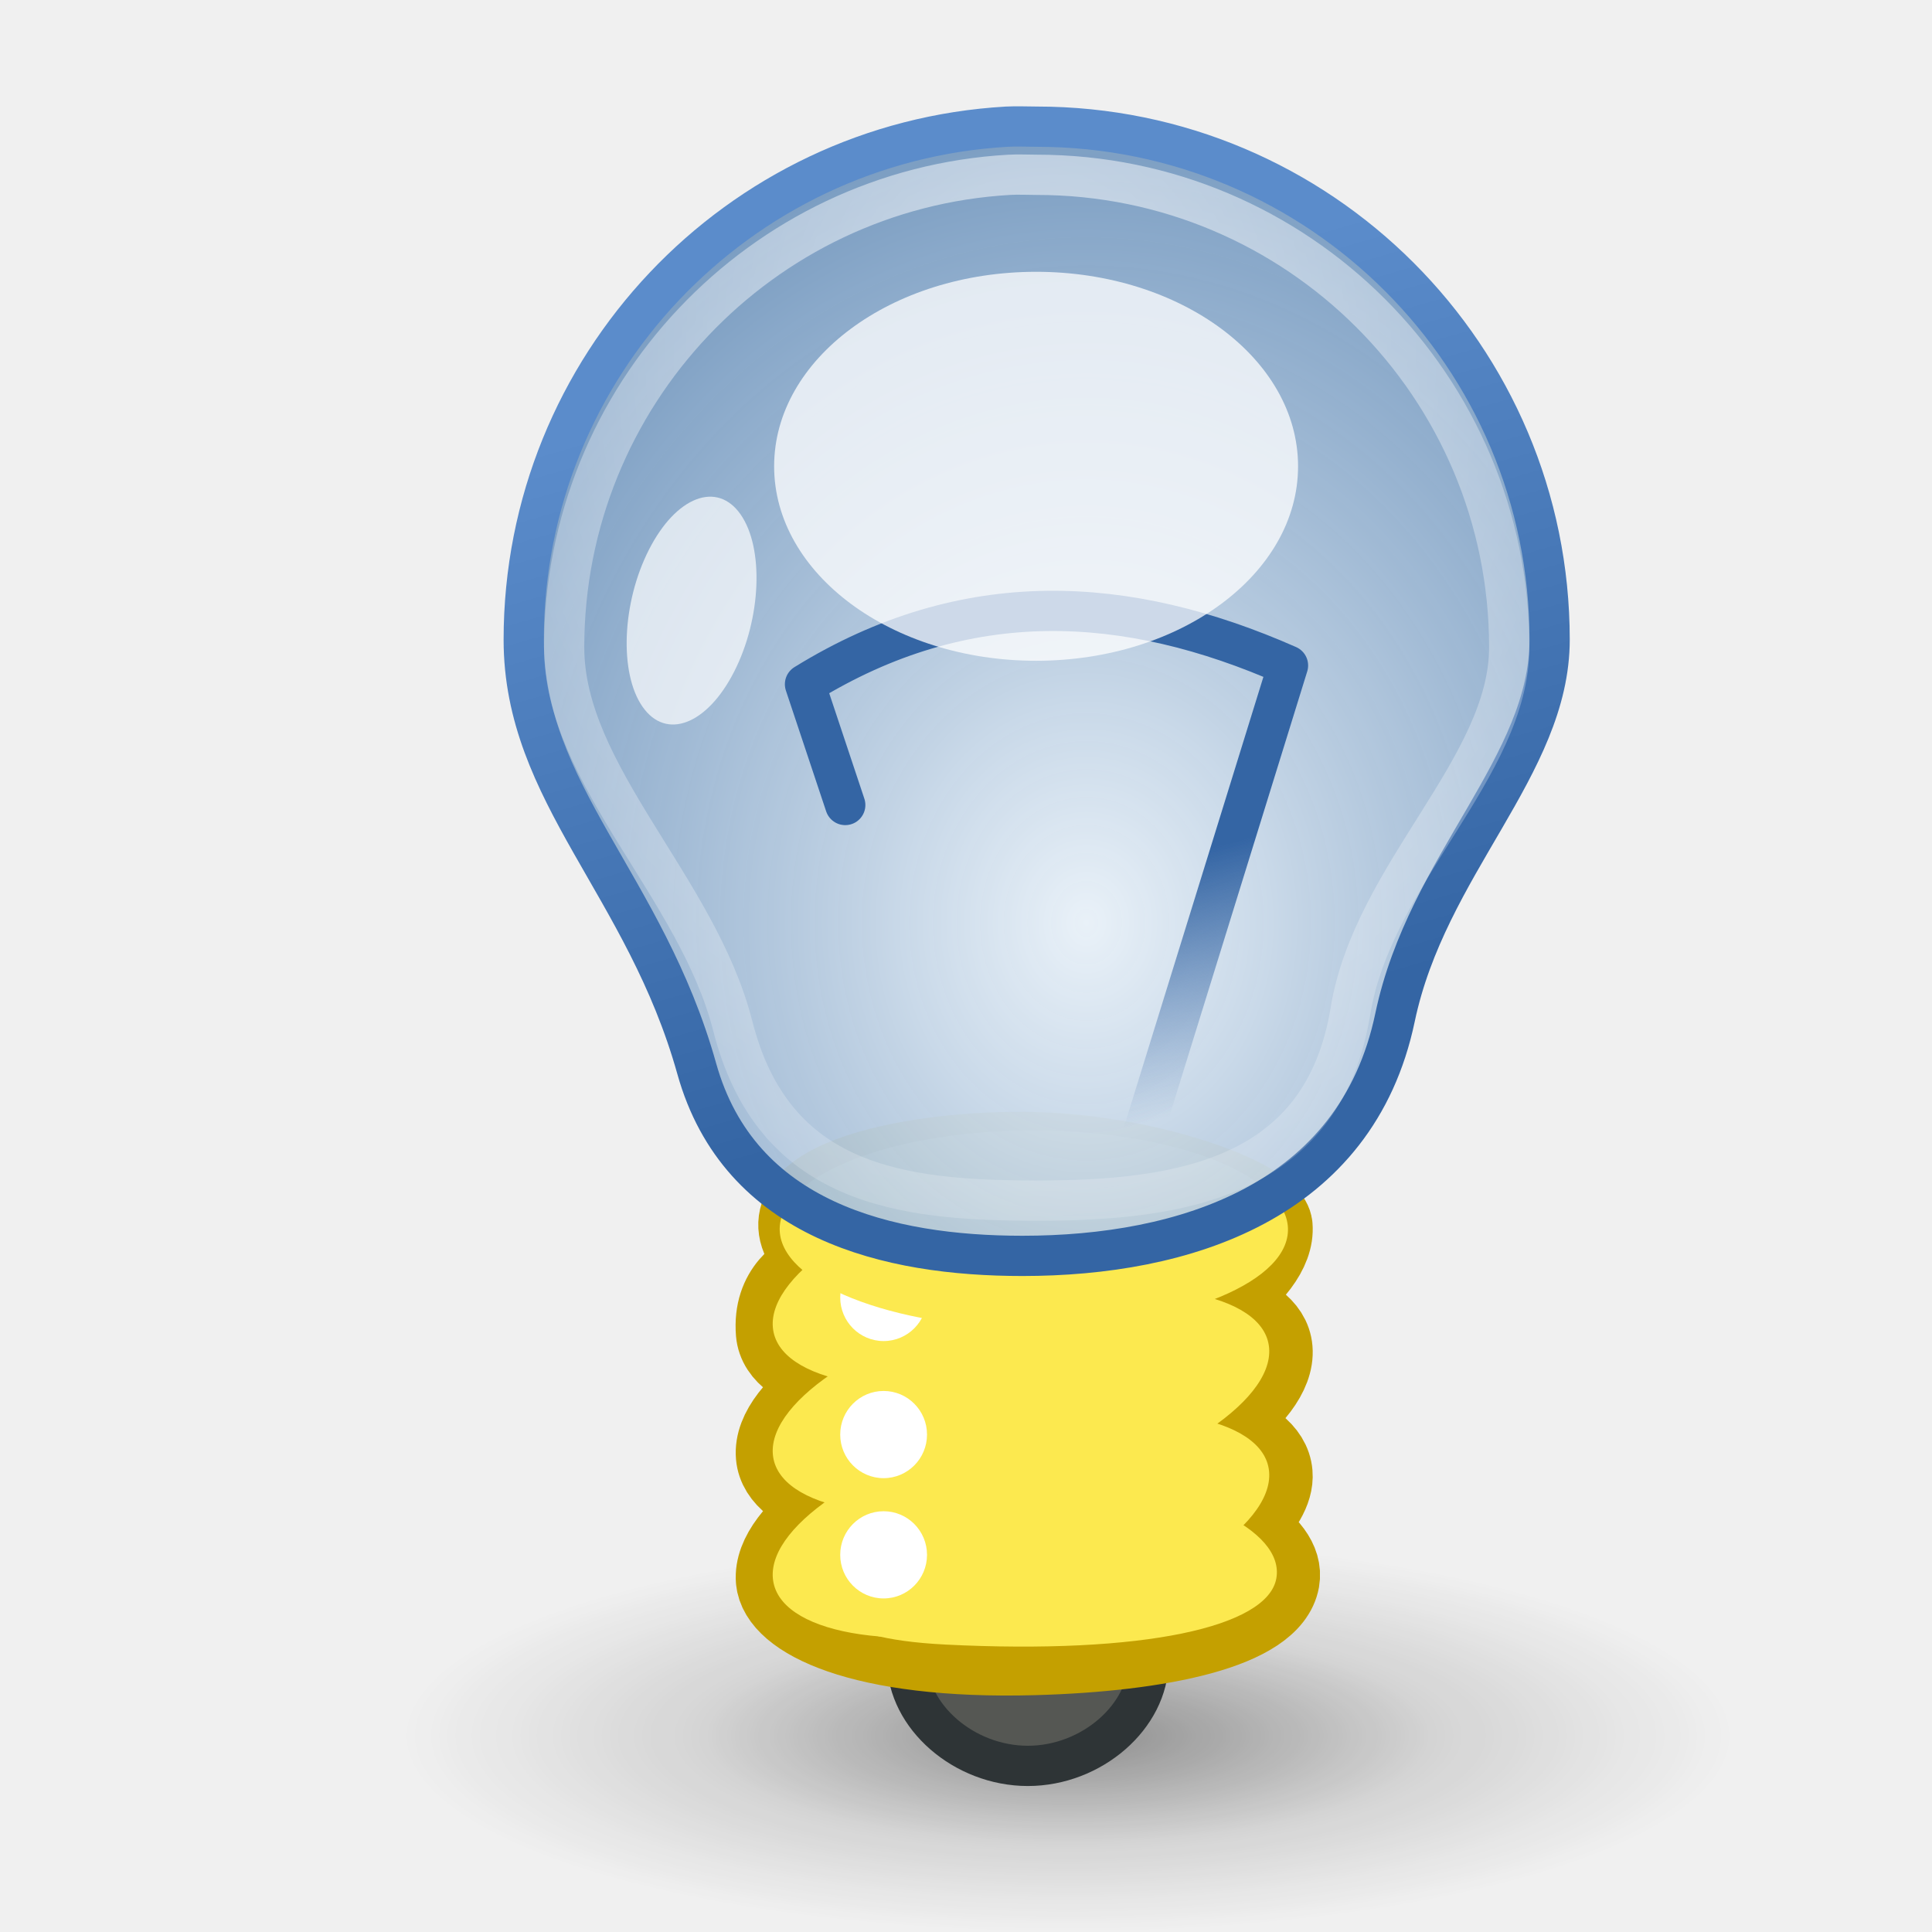
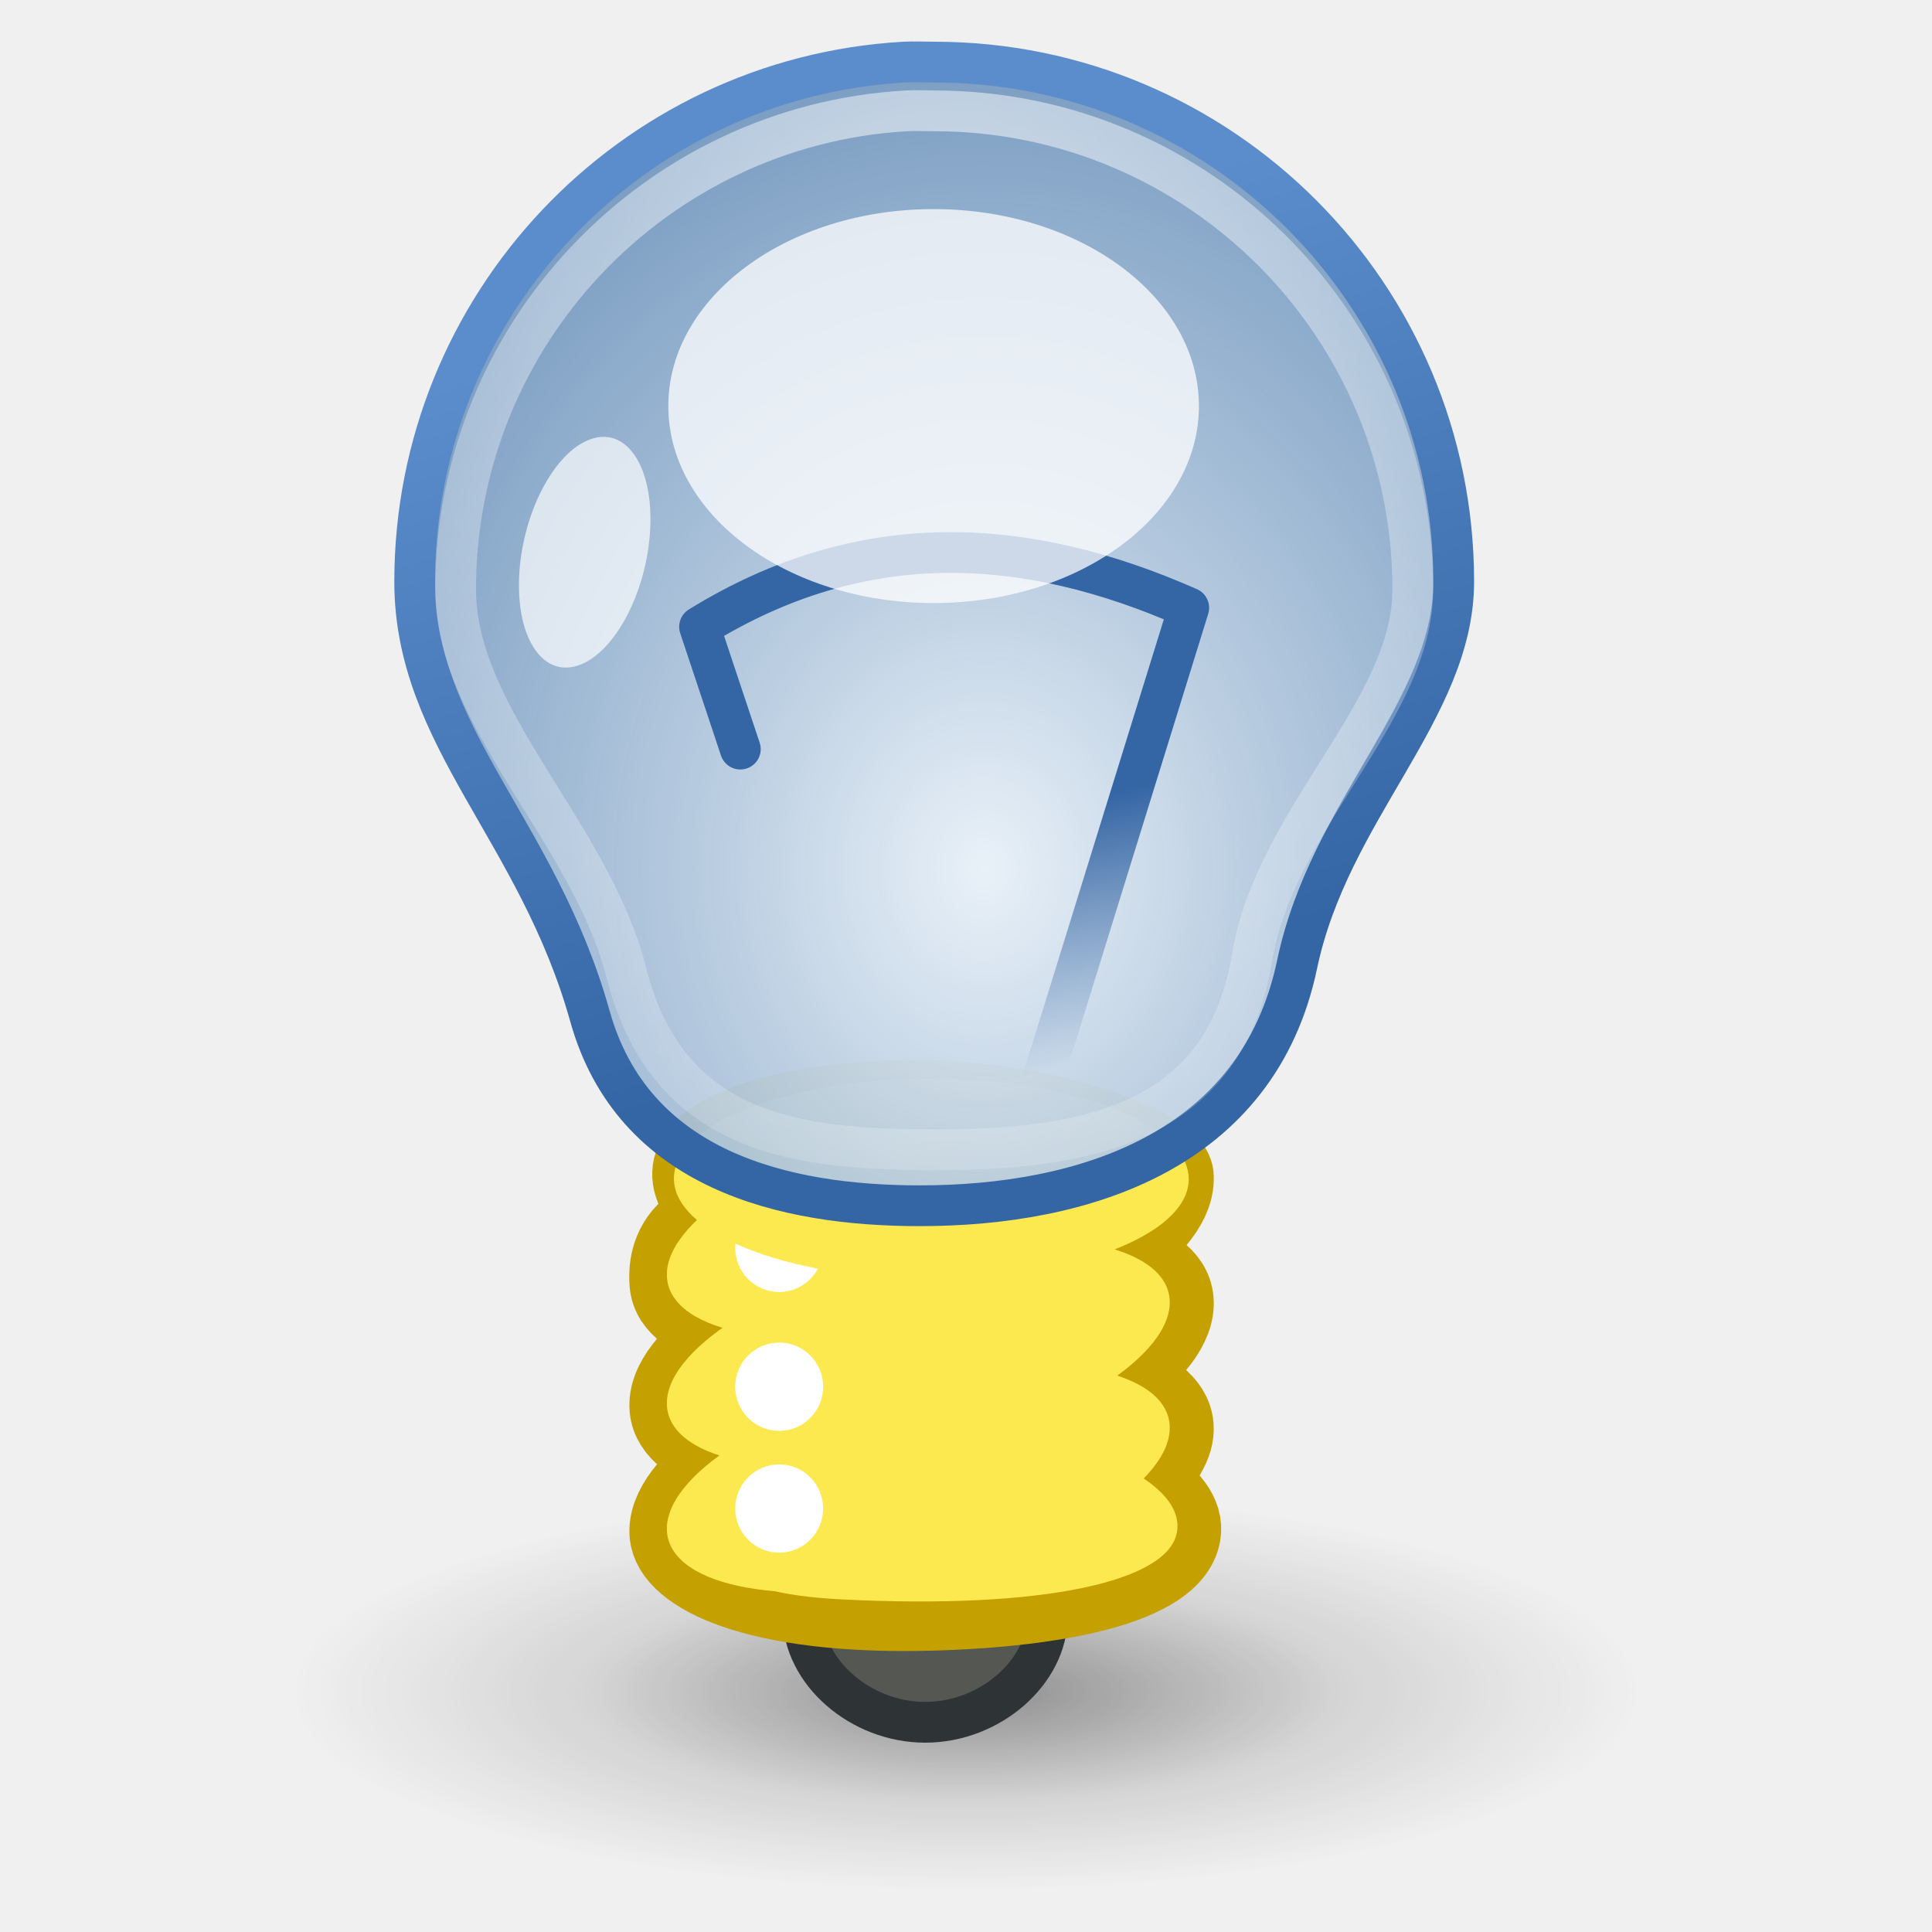
- <svg xmlns="http://www.w3.org/2000/svg" xmlns:xlink="http://www.w3.org/1999/xlink" width="48px" height="48px" id="svg11300">
+ <svg xmlns="http://www.w3.org/2000/svg" xmlns:xlink="http://www.w3.org/1999/xlink" width="64" height="64" id="svg11300" version="1.0">
  <defs id="defs3">
    <linearGradient id="linearGradient2990">
      <stop style="stop-color:#3465a4;stop-opacity:1;" offset="0" id="stop2992" />
      <stop style="stop-color:#3465a4;stop-opacity:0;" offset="1" id="stop2994" />
    </linearGradient>
    <linearGradient id="linearGradient4712">
      <stop style="stop-color:#5b8ccb;stop-opacity:1;" offset="0" id="stop4714" />
      <stop style="stop-color:#3465a4;stop-opacity:1;" offset="1" id="stop4716" />
    </linearGradient>
    <linearGradient id="linearGradient4694">
      <stop style="stop-color:#e9f1f8;stop-opacity:1;" offset="0" id="stop4696" />
      <stop style="stop-color:#376ba3;stop-opacity:0.839;" offset="1" id="stop4698" />
    </linearGradient>
    <linearGradient id="linearGradient4666">
      <stop style="stop-color:#ffffff;stop-opacity:1;" offset="0" id="stop4668" />
      <stop style="stop-color:#ffffff;stop-opacity:0;" offset="1" id="stop4670" />
    </linearGradient>
    <linearGradient id="linearGradient20210">
      <stop style="stop-color:#000000;stop-opacity:0.515;" offset="0" id="stop20212" />
      <stop id="stop20218" offset="0.552" style="stop-color:#000000;stop-opacity:0.144;" />
      <stop style="stop-color:#000000;stop-opacity:0;" offset="1" id="stop20214" />
    </linearGradient>
    <radialGradient xlink:href="#linearGradient20210" id="radialGradient4646" gradientUnits="userSpaceOnUse" gradientTransform="scale(1.764278,0.566804)" cx="14.772" cy="74.21" fx="14.772" fy="74.21" r="7.829" />
-     <radialGradient xlink:href="#linearGradient4666" id="radialGradient4672" cx="25.756" cy="9.937" fx="25.756" fy="9.937" r="12.14" gradientTransform="matrix(2.138401,-5.903375e-16,6.984997e-16,2.530201,-29.32054,-16.45375)" gradientUnits="userSpaceOnUse" />
-     <radialGradient xlink:href="#linearGradient4694" id="radialGradient4700" cx="26.435" cy="17.031" fx="26.435" fy="17.031" r="13.244" gradientTransform="matrix(1.821341,-5.36498e-16,6.351477e-16,2.156244,-21.15439,-13.79104)" gradientUnits="userSpaceOnUse" />
+     <radialGradient xlink:href="#linearGradient4666" id="radialGradient4672" cx="25.756" cy="9.937" fx="25.756" fy="9.937" r="12.14" gradientTransform="matrix(2.138401,0,0,2.530201,-29.32054,-16.45375)" gradientUnits="userSpaceOnUse" />
+     <radialGradient xlink:href="#linearGradient4694" id="radialGradient4700" cx="26.435" cy="17.031" fx="26.435" fy="17.031" r="13.244" gradientTransform="matrix(1.821341,0,0,2.156244,-21.15439,-13.79104)" gradientUnits="userSpaceOnUse" />
    <linearGradient xlink:href="#linearGradient4712" id="linearGradient4718" x1="20.644" y1="9.04" x2="25.756" y2="26.894" gradientUnits="userSpaceOnUse" />
    <linearGradient xlink:href="#linearGradient2990" id="linearGradient2996" x1="26" y1="22.117" x2="27.55" y2="28.127" gradientUnits="userSpaceOnUse" />
+     <radialGradient xlink:href="#linearGradient20210" id="radialGradient2437" gradientUnits="userSpaceOnUse" gradientTransform="scale(1.764278,0.566804)" cx="14.772" cy="74.21" fx="14.772" fy="74.21" r="7.829" />
+     <radialGradient xlink:href="#linearGradient4694" id="radialGradient2439" gradientUnits="userSpaceOnUse" gradientTransform="matrix(1.821341,0,0,2.156244,-21.15439,-13.79104)" cx="26.435" cy="17.031" fx="26.435" fy="17.031" r="13.244" />
+     <linearGradient xlink:href="#linearGradient4712" id="linearGradient2441" gradientUnits="userSpaceOnUse" x1="20.644" y1="9.04" x2="25.756" y2="26.894" />
+     <radialGradient xlink:href="#linearGradient4666" id="radialGradient2443" gradientUnits="userSpaceOnUse" gradientTransform="matrix(2.138401,0,0,2.530201,-29.32054,-16.45375)" cx="25.756" cy="9.937" fx="25.756" fy="9.937" r="12.14" />
+     <linearGradient xlink:href="#linearGradient2990" id="linearGradient2445" gradientUnits="userSpaceOnUse" x1="26" y1="22.117" x2="27.55" y2="28.127" />
  </defs>
  <g id="layer1">
-     <g id="g4634" transform="translate(-60.46391,17)">
-       <path style="opacity:0.8;color:#000000;fill:url(#radialGradient4646);fill-opacity:1;fill-rule:nonzero;stroke:none;stroke-width:2;stroke-linecap:round;stroke-linejoin:round;marker:none;marker-start:none;marker-mid:none;marker-end:none;stroke-miterlimit:4;stroke-dashoffset:0;stroke-opacity:1;visibility:visible;display:inline;overflow:visible" id="path20208" d="M 39.875 42.062 A 13.812 4.438 0 1 1  12.25,42.062 A 13.812 4.438 0 1 1  39.875 42.062 z" transform="matrix(1.197183,0,0,1.098591,55.79842,-20.08448)" />
-       <path id="path19509" d="M 83.002,22.878 L 83.002,24.261 C 83.002,25.644 84.413,26.873 86,26.873 C 87.587,26.873 88.998,25.644 88.998,24.261 L 88.998,22.878 L 83.002,22.878 z " style="fill:#555753;fill-rule:nonzero;stroke:#2e3436;stroke-miterlimit:4;stroke-opacity:1" />
-       <path style="color:#000000;fill:#aeae57;fill-opacity:1;fill-rule:nonzero;stroke:#c4a000;stroke-width:2;stroke-linecap:round;stroke-linejoin:round;marker:none;marker-start:none;marker-mid:none;marker-end:none;stroke-miterlimit:4;stroke-dashoffset:0;stroke-opacity:1;visibility:visible;display:inline;overflow:visible" d="M 85.835,11.624 C 82.568,11.616 78.864,12.58 80.871,14.405 C 80.373,14.606 79.662,15.057 79.746,16.111 C 79.792,16.661 80.373,16.999 81.167,17.247 C 80.267,17.882 79.694,18.552 79.746,19.171 C 79.792,19.715 80.36,20.087 81.138,20.336 C 80.261,20.963 79.695,21.65 79.746,22.26 C 79.824,23.192 81.825,24.236 86.159,24.116 C 89.279,24.03 92.032,23.468 92.249,22.26 C 92.334,21.785 91.948,21.342 91.35,20.948 C 91.797,20.495 92.111,20.035 92.075,19.608 C 92.029,19.061 91.467,18.691 90.683,18.442 C 91.56,17.815 92.126,17.129 92.075,16.519 C 92.029,15.972 91.467,15.631 90.683,15.382 C 91.571,14.752 92.127,14.073 92.075,13.459 C 92.018,12.777 88.905,11.631 85.835,11.624 z " id="path3209" />
-       <path transform="matrix(0.596154,-0.127796,6.358129e-2,0.755885,92.37142,-7.700825)" d="M -3.536 27.229 A 10.341 3.27 0 1 1  -24.218,27.229 A 10.341 3.27 0 1 1  -3.536 27.229 z" id="path4702" style="color:#000000;fill:#fce94f;fill-opacity:1;fill-rule:nonzero;stroke:none;stroke-width:0.13;stroke-linecap:round;stroke-linejoin:round;marker:none;marker-start:none;marker-mid:none;marker-end:none;stroke-miterlimit:4;stroke-dashoffset:0;stroke-opacity:1;visibility:visible;display:inline;overflow:visible" />
-       <path style="color:#000000;fill:#fce94f;fill-opacity:1;fill-rule:nonzero;stroke:none;stroke-width:0.088;stroke-linecap:round;stroke-linejoin:round;marker:none;marker-start:none;marker-mid:none;marker-end:none;stroke-miterlimit:4;stroke-dashoffset:0;stroke-opacity:1;visibility:visible;display:inline;overflow:visible" d="M 92.174,22.216 C 91.956,23.424 88.881,24.107 83.959,23.859 C 80.842,23.702 80.664,22.826 80.881,21.617 C 81.098,20.409 83.804,19.562 86.921,19.727 C 90.038,19.892 92.391,21.007 92.174,22.216 z " id="path3183" />
-       <path transform="matrix(0.596154,-0.127796,6.358129e-2,0.755885,92.37142,-1.469023)" d="M -3.536 27.229 A 10.341 3.27 0 1 1  -24.218,27.229 A 10.341 3.27 0 1 1  -3.536 27.229 z" id="path1603" style="color:#000000;fill:#fce94f;fill-opacity:1;fill-rule:nonzero;stroke:none;stroke-width:0.13;stroke-linecap:round;stroke-linejoin:round;marker:none;marker-start:none;marker-mid:none;marker-end:none;stroke-miterlimit:4;stroke-dashoffset:0;stroke-opacity:1;visibility:visible;display:inline;overflow:visible" />
-       <path style="color:#000000;fill:#fce94f;fill-opacity:1;fill-rule:nonzero;stroke:none;stroke-width:0.13;stroke-linecap:round;stroke-linejoin:round;marker:none;marker-start:none;marker-mid:none;marker-end:none;stroke-miterlimit:4;stroke-dashoffset:0;stroke-opacity:1;visibility:visible;display:inline;overflow:visible" id="path2364" d="M -3.536 27.229 A 10.341 3.27 0 1 1  -24.218,27.229 A 10.341 3.27 0 1 1  -3.536 27.229 z" transform="matrix(0.596154,-0.127796,6.358129e-2,0.755885,92.37142,-4.544575)" />
-       <path style="color:#000000;fill:#ffffff;fill-opacity:1;fill-rule:nonzero;stroke:none;stroke-width:2;stroke-linecap:butt;stroke-linejoin:round;marker:none;marker-start:none;marker-mid:none;marker-end:none;stroke-miterlimit:4;stroke-dashoffset:0;stroke-opacity:1;visibility:visible;display:inline;overflow:visible" id="path20372" d="M 31 22.375 A 3.25 3.25 0 1 1  24.5,22.375 A 3.25 3.25 0 1 1  31 22.375 z" transform="matrix(0.331798,0,0,0.333302,73.20968,11.18361)" />
-       <path transform="matrix(0.331798,0,0,0.333302,73.20968,14.17188)" d="M 31 22.375 A 3.25 3.25 0 1 1  24.5,22.375 A 3.25 3.25 0 1 1  31 22.375 z" id="path2435" style="color:#000000;fill:#ffffff;fill-opacity:1;fill-rule:nonzero;stroke:none;stroke-width:2;stroke-linecap:butt;stroke-linejoin:round;marker:none;marker-start:none;marker-mid:none;marker-end:none;stroke-miterlimit:4;stroke-dashoffset:0;stroke-opacity:1;visibility:visible;display:inline;overflow:visible" />
-       <path transform="matrix(0.331798,0,0,0.333302,73.20968,7.77736)" d="M 31 22.375 A 3.25 3.25 0 1 1  24.5,22.375 A 3.25 3.25 0 1 1  31 22.375 z" id="path4708" style="color:#000000;fill:#ffffff;fill-opacity:1;fill-rule:nonzero;stroke:none;stroke-width:2;stroke-linecap:butt;stroke-linejoin:round;marker:none;marker-start:none;marker-mid:none;marker-end:none;stroke-miterlimit:4;stroke-dashoffset:0;stroke-opacity:1;visibility:visible;display:inline;overflow:visible" />
-       <path style="color:#000000;fill:#fce94f;fill-opacity:1;fill-rule:nonzero;stroke:none;stroke-width:0.13;stroke-linecap:round;stroke-linejoin:round;marker:none;marker-start:none;marker-mid:none;marker-end:none;stroke-miterlimit:4;stroke-dashoffset:0;stroke-opacity:1;visibility:visible;display:inline;overflow:visible" id="path4710" d="M -3.536 27.229 A 10.341 3.27 0 1 1  -24.218,27.229 A 10.341 3.27 0 1 1  -3.536 27.229 z" transform="matrix(0.609516,1.48834e-2,-0.114607,0.749847,97.72817,-6.66803)" />
+     <g id="g2418" transform="matrix(1.350384,0,0,1.350384,-3.833914,-2.192576)">
+       <g transform="translate(-60.46391,17)" id="g4634">
+         <path transform="matrix(1.197183,0,0,1.098591,55.79842,-20.08448)" d="M 39.875,42.062 A 13.812,4.438 0 1 1 12.25,42.062 A 13.812,4.438 0 1 1 39.875,42.062 z" id="path20208" style="opacity:0.8;fill:url(#radialGradient2437);fill-opacity:1;fill-rule:nonzero;stroke:none;stroke-width:2;stroke-linecap:round;stroke-linejoin:round;marker:none;marker-start:none;marker-mid:none;marker-end:none;stroke-miterlimit:4;stroke-dashoffset:0;stroke-opacity:1;visibility:visible;display:inline;overflow:visible" />
+         <path style="fill:#555753;fill-rule:nonzero;stroke:#2e3436;stroke-miterlimit:4;stroke-opacity:1" d="M 83.002,22.878 L 83.002,24.261 C 83.002,25.644 84.413,26.873 86,26.873 C 87.587,26.873 88.998,25.644 88.998,24.261 L 88.998,22.878 L 83.002,22.878 z" id="path19509" />
+         <path id="path3209" d="M 85.835,11.624 C 82.568,11.616 78.864,12.58 80.871,14.405 C 80.373,14.606 79.662,15.057 79.746,16.111 C 79.792,16.661 80.373,16.999 81.167,17.247 C 80.267,17.882 79.694,18.552 79.746,19.171 C 79.792,19.715 80.36,20.087 81.138,20.336 C 80.261,20.963 79.695,21.65 79.746,22.26 C 79.824,23.192 81.825,24.236 86.159,24.116 C 89.279,24.03 92.032,23.468 92.249,22.26 C 92.334,21.785 91.948,21.342 91.35,20.948 C 91.797,20.495 92.111,20.035 92.075,19.608 C 92.029,19.061 91.467,18.691 90.683,18.442 C 91.56,17.815 92.126,17.129 92.075,16.519 C 92.029,15.972 91.467,15.631 90.683,15.382 C 91.571,14.752 92.127,14.073 92.075,13.459 C 92.018,12.777 88.905,11.631 85.835,11.624 z" style="fill:#aeae57;fill-opacity:1;fill-rule:nonzero;stroke:#c4a000;stroke-width:2;stroke-linecap:round;stroke-linejoin:round;marker:none;marker-start:none;marker-mid:none;marker-end:none;stroke-miterlimit:4;stroke-dashoffset:0;stroke-opacity:1;visibility:visible;display:inline;overflow:visible" />
+         <path style="fill:#fce94f;fill-opacity:1;fill-rule:nonzero;stroke:none;stroke-width:0.13;stroke-linecap:round;stroke-linejoin:round;marker:none;marker-start:none;marker-mid:none;marker-end:none;stroke-miterlimit:4;stroke-dashoffset:0;stroke-opacity:1;visibility:visible;display:inline;overflow:visible" id="path4702" d="M -3.536,27.229 A 10.341,3.27 0 1 1 -24.218,27.229 A 10.341,3.27 0 1 1 -3.536,27.229 z" transform="matrix(0.596154,-0.127796,6.358129e-2,0.755885,92.37142,-7.700825)" />
+         <path id="path3183" d="M 92.174,22.216 C 91.956,23.424 88.881,24.107 83.959,23.859 C 80.842,23.702 80.664,22.826 80.881,21.617 C 81.098,20.409 83.804,19.562 86.921,19.727 C 90.038,19.892 92.391,21.007 92.174,22.216 z" style="fill:#fce94f;fill-opacity:1;fill-rule:nonzero;stroke:none;stroke-width:0.088;stroke-linecap:round;stroke-linejoin:round;marker:none;marker-start:none;marker-mid:none;marker-end:none;stroke-miterlimit:4;stroke-dashoffset:0;stroke-opacity:1;visibility:visible;display:inline;overflow:visible" />
+         <path style="fill:#fce94f;fill-opacity:1;fill-rule:nonzero;stroke:none;stroke-width:0.13;stroke-linecap:round;stroke-linejoin:round;marker:none;marker-start:none;marker-mid:none;marker-end:none;stroke-miterlimit:4;stroke-dashoffset:0;stroke-opacity:1;visibility:visible;display:inline;overflow:visible" id="path1603" d="M -3.536,27.229 A 10.341,3.27 0 1 1 -24.218,27.229 A 10.341,3.27 0 1 1 -3.536,27.229 z" transform="matrix(0.596154,-0.127796,6.358129e-2,0.755885,92.37142,-1.469023)" />
+         <path transform="matrix(0.596154,-0.127796,6.358129e-2,0.755885,92.37142,-4.544575)" d="M -3.536,27.229 A 10.341,3.27 0 1 1 -24.218,27.229 A 10.341,3.27 0 1 1 -3.536,27.229 z" id="path2364" style="fill:#fce94f;fill-opacity:1;fill-rule:nonzero;stroke:none;stroke-width:0.13;stroke-linecap:round;stroke-linejoin:round;marker:none;marker-start:none;marker-mid:none;marker-end:none;stroke-miterlimit:4;stroke-dashoffset:0;stroke-opacity:1;visibility:visible;display:inline;overflow:visible" />
+         <path transform="matrix(0.331798,0,0,0.333302,73.20968,11.18361)" d="M 31,22.375 A 3.25,3.25 0 1 1 24.5,22.375 A 3.25,3.25 0 1 1 31,22.375 z" id="path20372" style="fill:#ffffff;fill-opacity:1;fill-rule:nonzero;stroke:none;stroke-width:2;stroke-linecap:butt;stroke-linejoin:round;marker:none;marker-start:none;marker-mid:none;marker-end:none;stroke-miterlimit:4;stroke-dashoffset:0;stroke-opacity:1;visibility:visible;display:inline;overflow:visible" />
+         <path style="fill:#ffffff;fill-opacity:1;fill-rule:nonzero;stroke:none;stroke-width:2;stroke-linecap:butt;stroke-linejoin:round;marker:none;marker-start:none;marker-mid:none;marker-end:none;stroke-miterlimit:4;stroke-dashoffset:0;stroke-opacity:1;visibility:visible;display:inline;overflow:visible" id="path2435" d="M 31,22.375 A 3.25,3.25 0 1 1 24.5,22.375 A 3.25,3.25 0 1 1 31,22.375 z" transform="matrix(0.331798,0,0,0.333302,73.20968,14.17188)" />
+         <path style="fill:#ffffff;fill-opacity:1;fill-rule:nonzero;stroke:none;stroke-width:2;stroke-linecap:butt;stroke-linejoin:round;marker:none;marker-start:none;marker-mid:none;marker-end:none;stroke-miterlimit:4;stroke-dashoffset:0;stroke-opacity:1;visibility:visible;display:inline;overflow:visible" id="path4708" d="M 31,22.375 A 3.25,3.25 0 1 1 24.5,22.375 A 3.25,3.25 0 1 1 31,22.375 z" transform="matrix(0.331798,0,0,0.333302,73.20968,7.77736)" />
+         <path transform="matrix(0.609516,1.48834e-2,-0.114607,0.749847,97.72817,-6.66803)" d="M -3.536,27.229 A 10.341,3.27 0 1 1 -24.218,27.229 A 10.341,3.27 0 1 1 -3.536,27.229 z" id="path4710" style="fill:#fce94f;fill-opacity:1;fill-rule:nonzero;stroke:none;stroke-width:0.13;stroke-linecap:round;stroke-linejoin:round;marker:none;marker-start:none;marker-mid:none;marker-end:none;stroke-miterlimit:4;stroke-dashoffset:0;stroke-opacity:1;visibility:visible;display:inline;overflow:visible" />
+       </g>
+       <path id="path3885" d="M 25.016,3.147 C 18.322,3.53 13.012,9.102 13.012,15.892 C 13.012,19.715 16.031,21.977 17.31,26.549 C 18.37,30.343 22.089,31.202 25.402,31.202 C 29.402,31.202 33.696,29.877 34.659,25.279 C 35.455,21.486 38.5,19.029 38.5,15.892 C 38.5,8.855 32.793,3.147 25.756,3.147 C 25.509,3.147 25.26,3.134 25.016,3.147 z" style="opacity:1;fill:url(#radialGradient2439);fill-opacity:1;fill-rule:evenodd;stroke:url(#linearGradient2441);stroke-width:1;stroke-linecap:butt;stroke-linejoin:miter;marker:none;marker-start:none;marker-mid:none;marker-end:none;stroke-miterlimit:4;stroke-dasharray:none;stroke-dashoffset:0;stroke-opacity:1;visibility:visible;display:inline;overflow:visible" />
+       <path style="opacity:0.593;fill:none;fill-opacity:1;fill-rule:evenodd;stroke:url(#radialGradient2443);stroke-width:1;stroke-linecap:butt;stroke-linejoin:miter;marker:none;marker-start:none;marker-mid:none;marker-end:none;stroke-miterlimit:4;stroke-dasharray:none;stroke-dashoffset:0;stroke-opacity:1;visibility:visible;display:inline;overflow:visible" d="M 25.075,4.343 C 18.908,4.695 14.016,9.828 14.016,16.083 C 14.016,19.255 17.329,22.044 18.204,25.485 C 19.211,29.446 22.367,29.829 25.756,29.829 C 29.35,29.829 32.872,29.272 33.553,25.115 C 34.11,21.708 37.496,19.061 37.496,16.083 C 37.496,9.601 32.238,4.343 25.756,4.343 C 25.528,4.343 25.299,4.33 25.075,4.343 z" id="path4664" />
+       <path id="path4674" d="M 28.121,29.055 L 32,16.534 C 28,14.768 24,14.53 20,17 L 21,20" style="opacity:1;fill:none;fill-opacity:1;fill-rule:evenodd;stroke:url(#linearGradient2445);stroke-width:1;stroke-linecap:round;stroke-linejoin:round;marker:none;marker-start:none;marker-mid:none;marker-end:none;stroke-miterlimit:4;stroke-dasharray:none;stroke-dashoffset:0;stroke-opacity:1;visibility:visible;display:inline;overflow:visible" />
+       <path transform="matrix(0.703611,0,0,0.788898,7.799507,3.597214)" d="M 34.75,10.125 A 9.25,6.125 0 1 1 16.25,10.125 A 9.25,6.125 0 1 1 34.75,10.125 z" id="path2998" style="opacity:0.753;fill:#ffffff;fill-opacity:1;fill-rule:nonzero;stroke:none;stroke-width:1.059;stroke-linecap:butt;stroke-linejoin:miter;marker:none;marker-start:none;marker-mid:none;marker-end:none;stroke-miterlimit:4;stroke-dasharray:none;stroke-dashoffset:0;stroke-opacity:1;visibility:visible;display:inline;overflow:visible" />
+       <path style="opacity:0.686;fill:#ffffff;fill-opacity:1;fill-rule:nonzero;stroke:none;stroke-width:1.059;stroke-linecap:butt;stroke-linejoin:miter;marker:none;marker-start:none;marker-mid:none;marker-end:none;stroke-miterlimit:4;stroke-dasharray:none;stroke-dashoffset:0;stroke-opacity:1;visibility:visible;display:inline;overflow:visible" id="path3000" d="M 34.75,10.125 A 9.25,6.125 0 1 1 16.25,10.125 A 9.25,6.125 0 1 1 34.75,10.125 z" transform="matrix(0.131662,-0.2583,0.172707,0.24754,12.0763,19.25056)" />
    </g>
-     <path style="opacity:1;color:#000000;fill:url(#radialGradient4700);fill-opacity:1.0;fill-rule:evenodd;stroke:url(#linearGradient4718);stroke-width:1;stroke-linecap:butt;stroke-linejoin:miter;marker:none;marker-start:none;marker-mid:none;marker-end:none;stroke-miterlimit:4;stroke-dasharray:none;stroke-dashoffset:0;stroke-opacity:1;visibility:visible;display:inline;overflow:visible" d="M 25.016,3.147 C 18.322,3.53 13.012,9.102 13.012,15.892 C 13.012,19.715 16.031,21.977 17.31,26.549 C 18.37,30.343 22.089,31.202 25.402,31.202 C 29.402,31.202 33.696,29.877 34.659,25.279 C 35.455,21.486 38.5,19.029 38.5,15.892 C 38.5,8.855 32.793,3.147 25.756,3.147 C 25.509,3.147 25.26,3.134 25.016,3.147 z " id="path3885" />
-     <path id="path4664" d="M 25.075,4.343 C 18.908,4.695 14.016,9.828 14.016,16.083 C 14.016,19.255 17.329,22.044 18.204,25.485 C 19.211,29.446 22.367,29.829 25.756,29.829 C 29.35,29.829 32.872,29.272 33.553,25.115 C 34.11,21.708 37.496,19.061 37.496,16.083 C 37.496,9.601 32.238,4.343 25.756,4.343 C 25.528,4.343 25.299,4.33 25.075,4.343 z " style="opacity:0.593;color:#000000;fill:none;fill-opacity:1;fill-rule:evenodd;stroke:url(#radialGradient4672);stroke-width:1;stroke-linecap:butt;stroke-linejoin:miter;marker:none;marker-start:none;marker-mid:none;marker-end:none;stroke-miterlimit:4;stroke-dasharray:none;stroke-dashoffset:0;stroke-opacity:1;visibility:visible;display:inline;overflow:visible" />
-     <path style="opacity:1;color:#000000;fill:none;fill-opacity:1;fill-rule:evenodd;stroke:url(#linearGradient2996);stroke-width:1;stroke-linecap:round;stroke-linejoin:round;marker:none;marker-start:none;marker-mid:none;marker-end:none;stroke-miterlimit:4;stroke-dasharray:none;stroke-dashoffset:0;stroke-opacity:1;visibility:visible;display:inline;overflow:visible" d="M 28.121,29.055 L 32,16.534 C 28,14.768 24,14.53 20,17 L 21,20" id="path4674" />
-     <path style="opacity:0.753;color:black;fill:white;fill-opacity:1;fill-rule:nonzero;stroke:none;stroke-width:1.059;stroke-linecap:butt;stroke-linejoin:miter;marker:none;marker-start:none;marker-mid:none;marker-end:none;stroke-miterlimit:4;stroke-dasharray:none;stroke-dashoffset:0;stroke-opacity:1;visibility:visible;display:inline;overflow:visible" id="path2998" d="M 34.75 10.125 A 9.25 6.125 0 1 1  16.25,10.125 A 9.25 6.125 0 1 1  34.75 10.125 z" transform="matrix(0.703611,0,0,0.788898,7.799507,3.597214)" />
-     <path transform="matrix(0.131662,-0.2583,0.172707,0.24754,12.0763,19.25056)" d="M 34.75 10.125 A 9.25 6.125 0 1 1  16.25,10.125 A 9.25 6.125 0 1 1  34.75 10.125 z" id="path3000" style="opacity:0.686;color:black;fill:white;fill-opacity:1;fill-rule:nonzero;stroke:none;stroke-width:1.059;stroke-linecap:butt;stroke-linejoin:miter;marker:none;marker-start:none;marker-mid:none;marker-end:none;stroke-miterlimit:4;stroke-dasharray:none;stroke-dashoffset:0;stroke-opacity:1;visibility:visible;display:inline;overflow:visible" />
  </g>
</svg>
